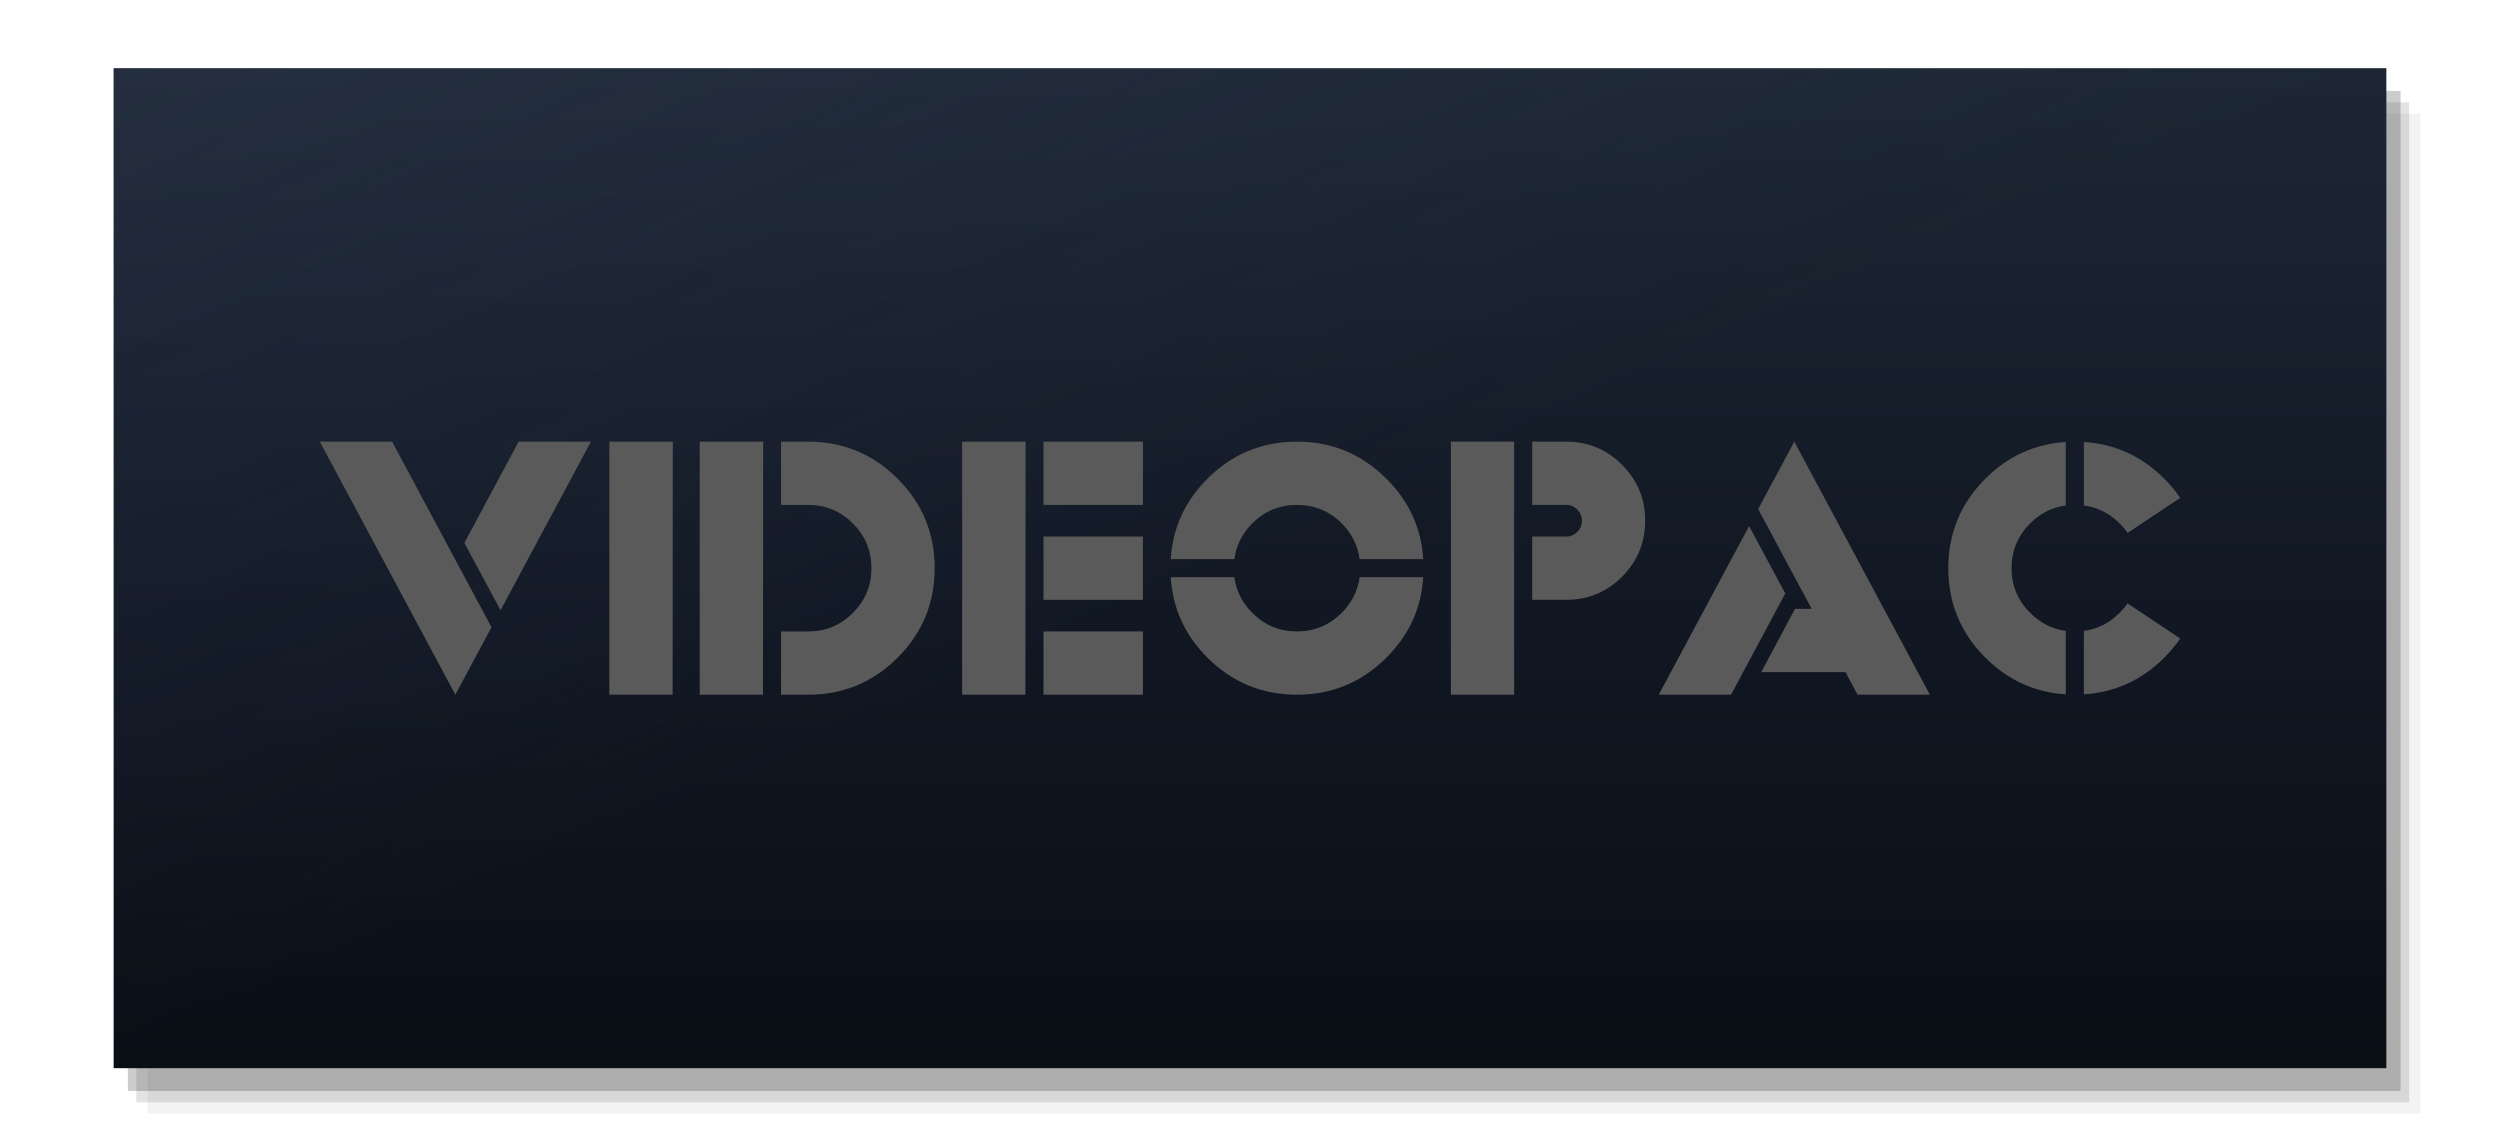
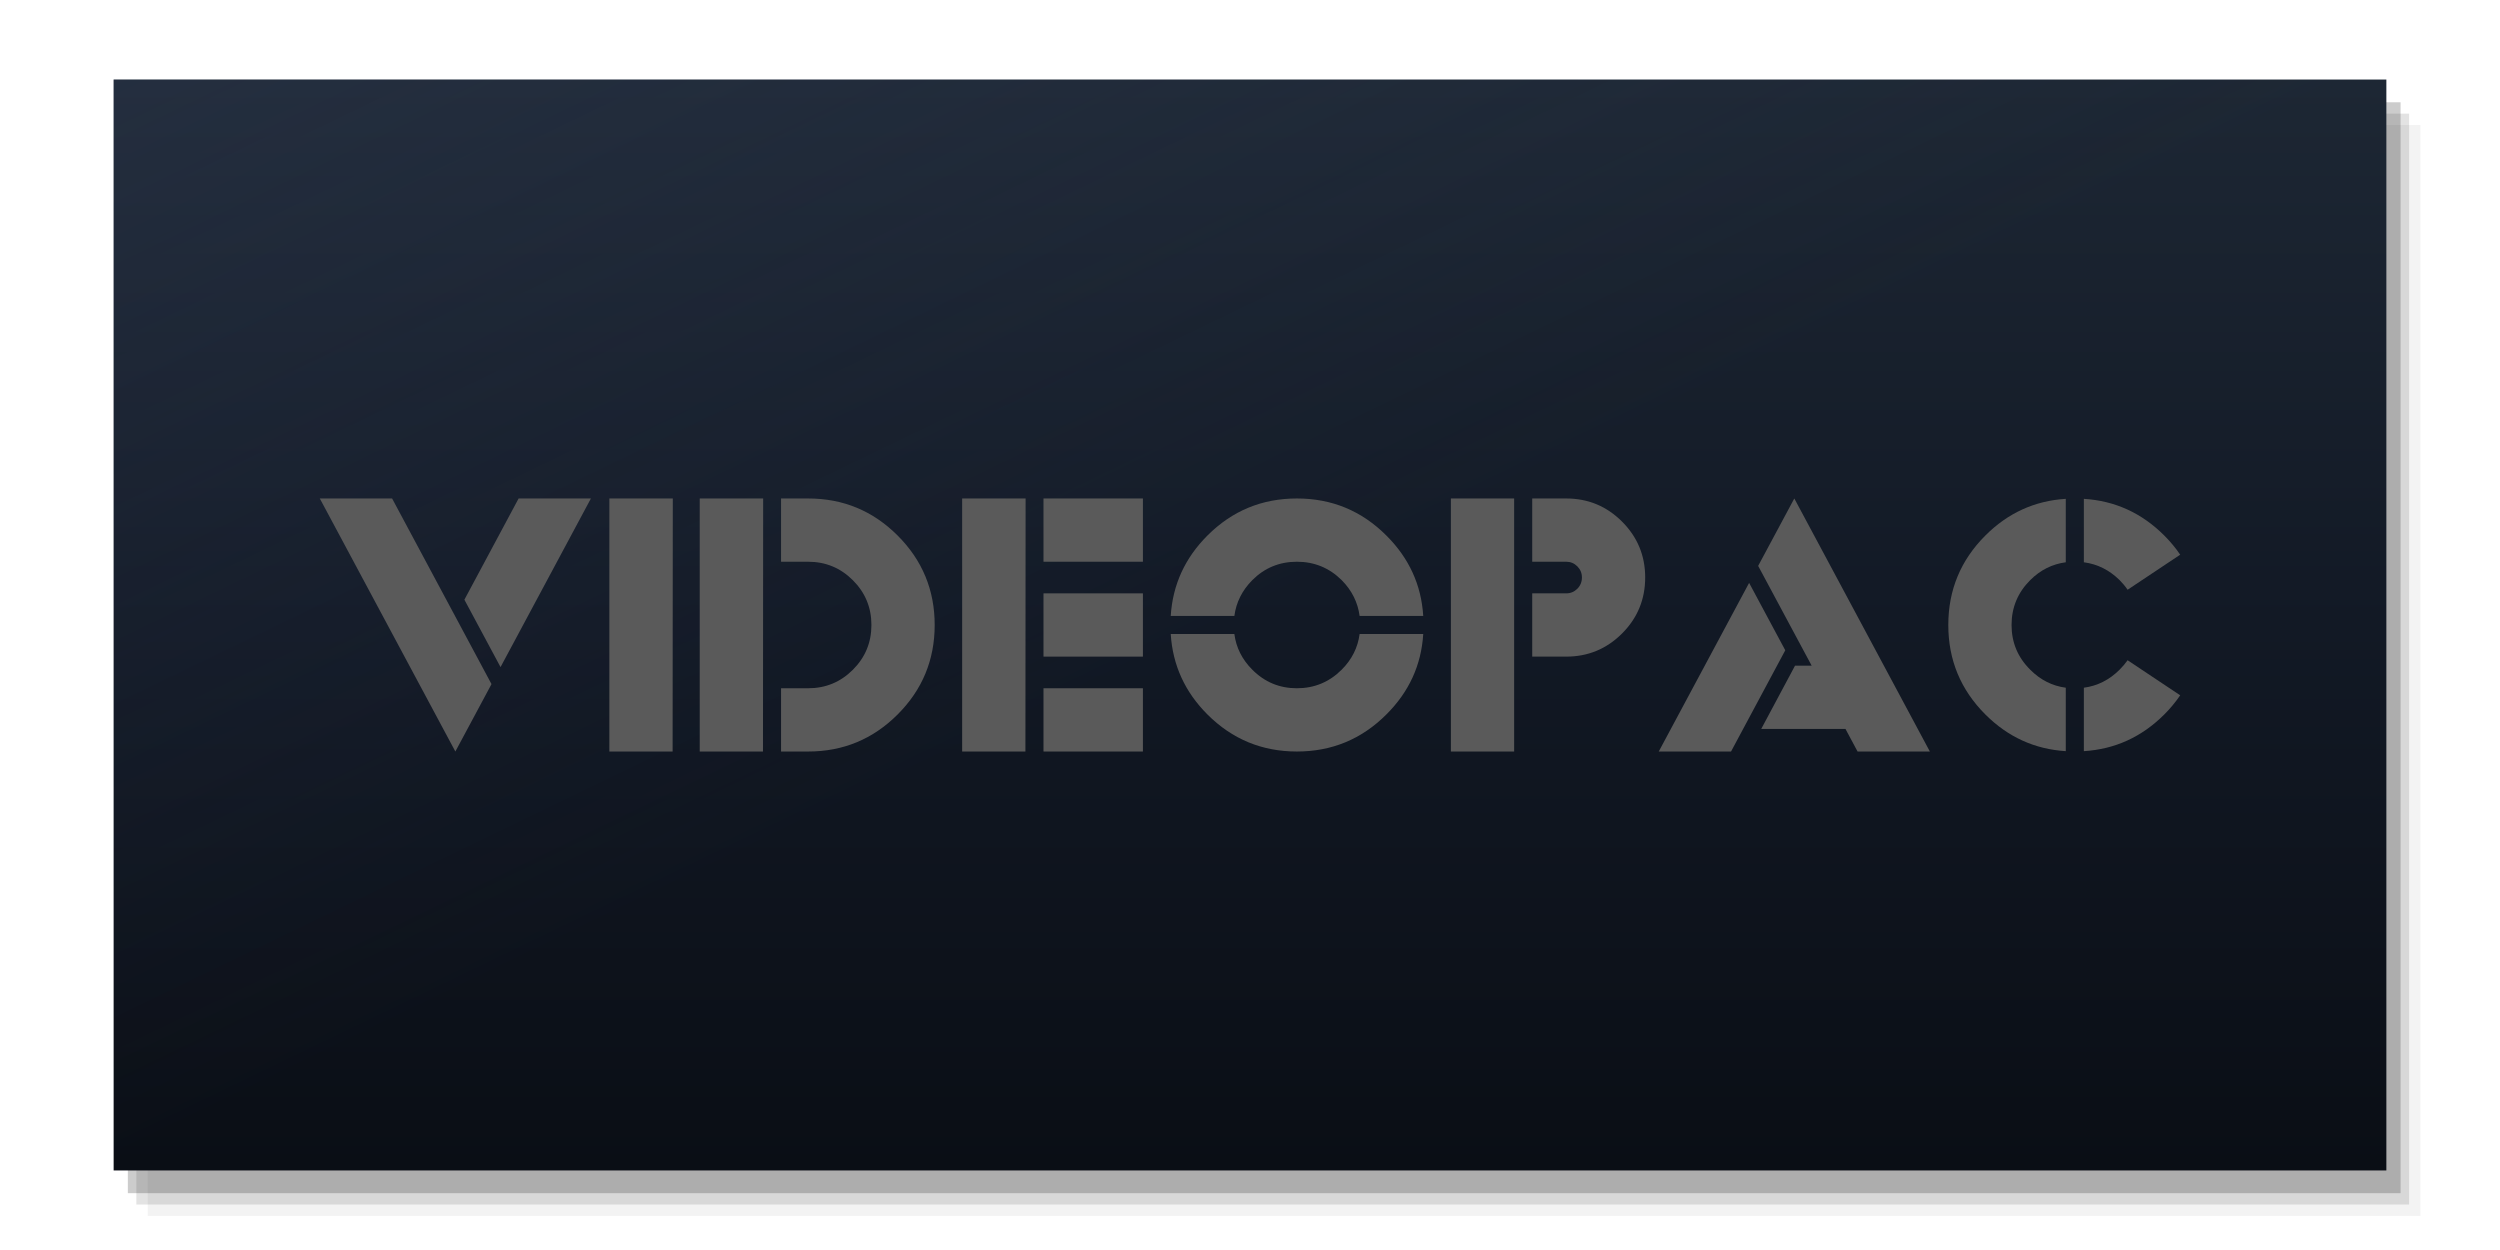
- <svg xmlns="http://www.w3.org/2000/svg" viewBox="0 0 440 200" preserveAspectRatio="xMidYMid meet">
+ <svg xmlns="http://www.w3.org/2000/svg" viewBox="0 0 440 220" preserveAspectRatio="xMidYMid meet">
  <defs>
    <linearGradient id="capBase" x1="0" y1="0" x2="0" y2="1">
      <stop offset="0" stop-color="#1d2734" />
      <stop offset="0.5" stop-color="#121925" />
      <stop offset="1" stop-color="#0a0e15" />
    </linearGradient>
    <linearGradient id="capBloom" x1="0" y1="0" x2="1" y2="1">
      <stop offset="0" stop-color="#38435e" stop-opacity="0.26" />
      <stop offset="0.5" stop-color="#38435e" stop-opacity="0" />
    </linearGradient>
  </defs>
-   <rect x="26.0" y="20.0" width="400" height="176" fill="#000000" fill-opacity="0.05" />
-   <rect x="24.0" y="18.0" width="400" height="176" fill="#000000" fill-opacity="0.11" />
-   <rect x="22.5" y="16.0" width="400" height="176" fill="#000000" fill-opacity="0.2" />
-   <rect x="20" y="12" width="400" height="176" fill="url(#capBase)" />
-   <rect x="20" y="12" width="400" height="176" fill="url(#capBloom)" />
-   <g transform="translate(56.000 77.447) scale(0.56906)">
+   <rect x="26.0" y="22.0" width="400" height="192" fill="#000000" fill-opacity="0.05" />
+   <rect x="24.0" y="20.0" width="400" height="192" fill="#000000" fill-opacity="0.11" />
+   <rect x="22.5" y="18.0" width="400" height="192" fill="#000000" fill-opacity="0.2" />
+   <rect x="20" y="14" width="400" height="192" fill="url(#capBase)" />
+   <rect x="20" y="14" width="400" height="192" fill="url(#capBloom)" />
+   <g transform="translate(56.000 87.447) scale(0.56906)">
    <defs id="defs24">
		
		
		
		
		
		
		
		
		
		
		
		
		
		
		
		
		
		
	</defs>
    <g id="layer1" transform="translate(-75.67968,-200.0986)">
      <g id="g869">
        <path id="path3904" d="M 129.285,258.009 118.105,278.861 76.18,200.598 H 98.54 Z" style="fill:#5a5a5a;fill-opacity:1" />
        <path id="path2987" d="m 120.9,231.903 16.77,-31.305 h 22.36 l -27.95,52.155 z" style="fill:#5a5a5a;fill-opacity:1" />
        <path id="path2989" d="m 165.733,200.598 h 19.621 l -0.056,78.262 h -19.565 z" style="fill:#5a5a5a;fill-opacity:1" />
        <path id="path3908" d="m 193.683,200.598 h 19.621 l -0.056,78.262 h -19.565 z" style="fill:#5a5a5a;fill-opacity:1" />
        <path id="path2991" d="m 218.838,220.164 v -19.565 h 8.385 c 10.807,0 20.031,3.82 27.671,11.46 7.64,7.64 11.459,16.863 11.459,27.671 0,10.808 -3.82,20.031 -11.459,27.671 -7.64,7.64 -16.864,11.46 -27.671,11.46 h -8.385 v -19.565 h 8.385 c 5.403,0 10.015,-1.91 13.835,-5.73 3.82,-3.819 5.729,-8.432 5.729,-13.835 0,-5.403 -1.91,-10.016 -5.729,-13.836 -3.82,-3.819 -8.432,-5.729 -13.835,-5.729 h -8.385 z" style="fill:#5a5a5a;fill-opacity:1" />
        <path id="path3916" d="m 274.851,200.598 h 19.621 l -0.056,78.262 h -19.565 z" style="fill:#5a5a5a;fill-opacity:1" />
        <path id="path3914" d="m 300.006,200.598 h 30.745 v 19.565 h -30.745 z" style="fill:#5a5a5a;fill-opacity:1" />
        <path id="path3912" d="m 300.006,259.295 h 30.745 v 19.565 h -30.745 z" style="fill:#5a5a5a;fill-opacity:1" />
        <path id="path2993" d="m 300.006,229.946 h 30.745 v 19.565 h -30.745 z" style="fill:#5a5a5a;fill-opacity:1" />
        <path id="path3920" d="m 397.776,242.524 h 19.678 c -0.597,9.615 -4.398,17.907 -11.404,24.876 -7.64,7.64 -16.863,11.46 -27.671,11.46 -10.807,0 -20.031,-3.82 -27.671,-11.46 -6.969,-6.969 -10.751,-15.261 -11.348,-24.876 h 19.677 c 0.559,4.211 2.403,7.882 5.535,11.013 3.801,3.838 8.402,5.758 13.807,5.758 5.405,0 10.025,-1.92 13.863,-5.758 3.131,-3.131 4.976,-6.802 5.534,-11.013 z" style="fill:#5a5a5a;fill-opacity:1" />
        <path id="path2995" d="M 359.038,236.934 H 339.36 c 0.596,-9.615 4.379,-17.907 11.348,-24.876 7.64,-7.64 16.863,-11.46 27.671,-11.46 10.808,0 20.031,3.82 27.671,11.46 7.006,6.969 10.808,15.261 11.404,24.876 h -19.678 c -0.559,-4.211 -2.403,-7.9 -5.534,-11.068 -3.838,-3.802 -8.459,-5.702 -13.863,-5.702 -5.404,0 -10.006,1.9 -13.807,5.702 -3.131,3.168 -4.976,6.857 -5.534,11.068 z" style="fill:#5a5a5a;fill-opacity:1" />
        <path id="path3924" d="m 426.007,200.598 h 19.564 v 78.262 h -19.564 z" style="fill:#5a5a5a;fill-opacity:1" />
        <path id="path2997" d="m 451.162,220.164 v -19.565 h 10.509 c 6.745,0 12.503,2.386 17.273,7.155 4.771,4.771 7.155,10.528 7.155,17.273 0,6.783 -2.385,12.56 -7.155,17.329 -4.771,4.771 -10.528,7.155 -17.273,7.155 h -10.509 v -19.565 h 10.509 c 1.342,0 2.487,-0.475 3.438,-1.425 0.95,-0.95 1.425,-2.115 1.425,-3.494 0,-1.342 -0.475,-2.487 -1.425,-3.438 -0.951,-0.95 -2.097,-1.426 -3.438,-1.426 h -10.509 z" style="fill:#5a5a5a;fill-opacity:1" />
        <path id="path3928" d="m 529.423,247.555 -16.771,31.305 h -22.36 l 27.951,-52.156 z" style="fill:#5a5a5a;fill-opacity:1" />
        <path id="path2999" d="m 537.584,252.306 -16.546,-30.856 11.18,-20.852 41.926,78.262 h -22.36 l -3.745,-6.988 h -26.05 l 10.453,-19.565 h 5.142 z" style="fill:#5a5a5a;fill-opacity:1" />
        <path id="path3934" d="m 616.181,259.127 v 19.621 c -9.615,-0.597 -17.907,-4.379 -24.876,-11.348 -7.64,-7.64 -11.459,-16.863 -11.459,-27.671 0,-10.808 3.819,-20.031 11.459,-27.671 6.969,-6.969 15.261,-10.752 24.876,-11.348 v 19.621 c -4.211,0.559 -7.882,2.403 -11.013,5.534 -3.838,3.838 -5.758,8.459 -5.758,13.863 0,5.403 1.92,10.006 5.758,13.808 3.131,3.168 6.802,5.032 11.013,5.591 z" style="fill:#5a5a5a;fill-opacity:1" />
        <path id="path3932" d="m 635.299,228.829 c -0.708,-1.044 -1.528,-2.031 -2.46,-2.963 -3.167,-3.131 -6.856,-4.976 -11.068,-5.534 v -19.621 c 9.615,0.596 17.907,4.379 24.876,11.348 1.863,1.863 3.503,3.839 4.92,5.926 z" style="fill:#5a5a5a;fill-opacity:1" />
        <path id="path3001" d="m 651.566,261.474 c -1.417,2.087 -3.057,4.063 -4.92,5.926 -6.969,6.969 -15.261,10.751 -24.876,11.348 v -19.621 c 4.212,-0.559 7.901,-2.423 11.068,-5.59 0.932,-0.932 1.752,-1.9 2.46,-2.907 z" style="fill:#5a5a5a;fill-opacity:1" />
      </g>
    </g>
  </g>
</svg>
